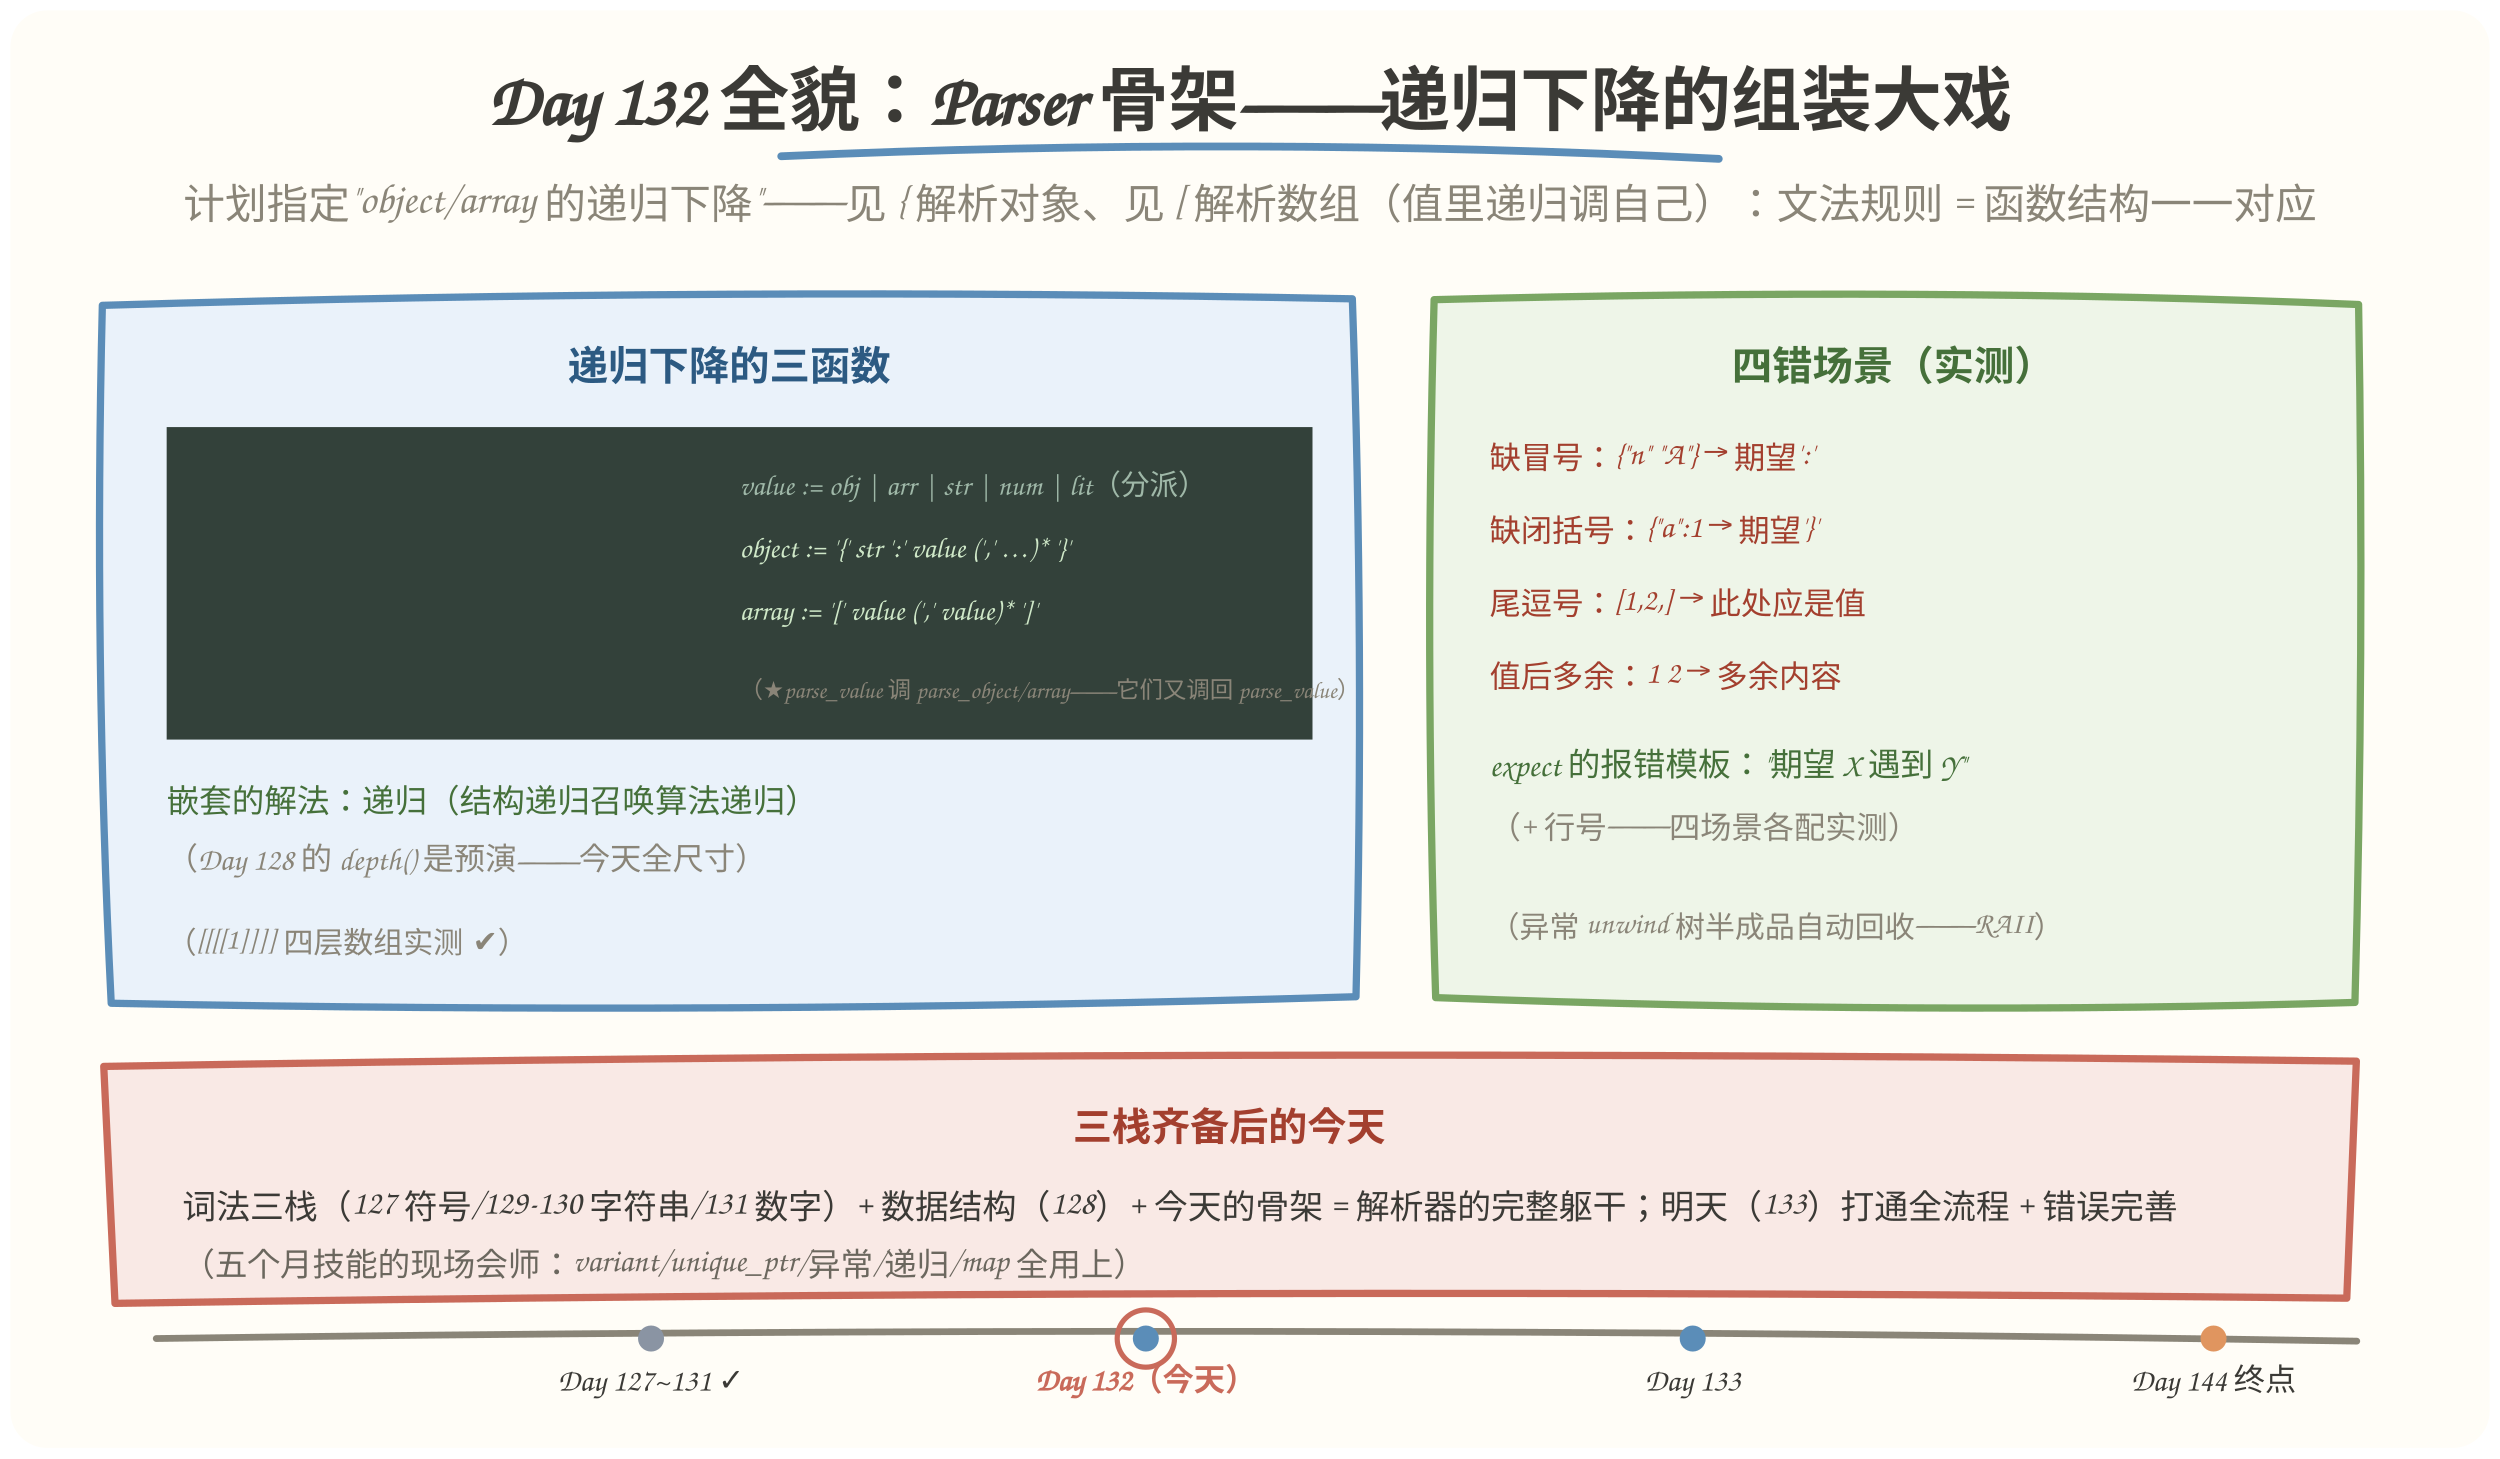
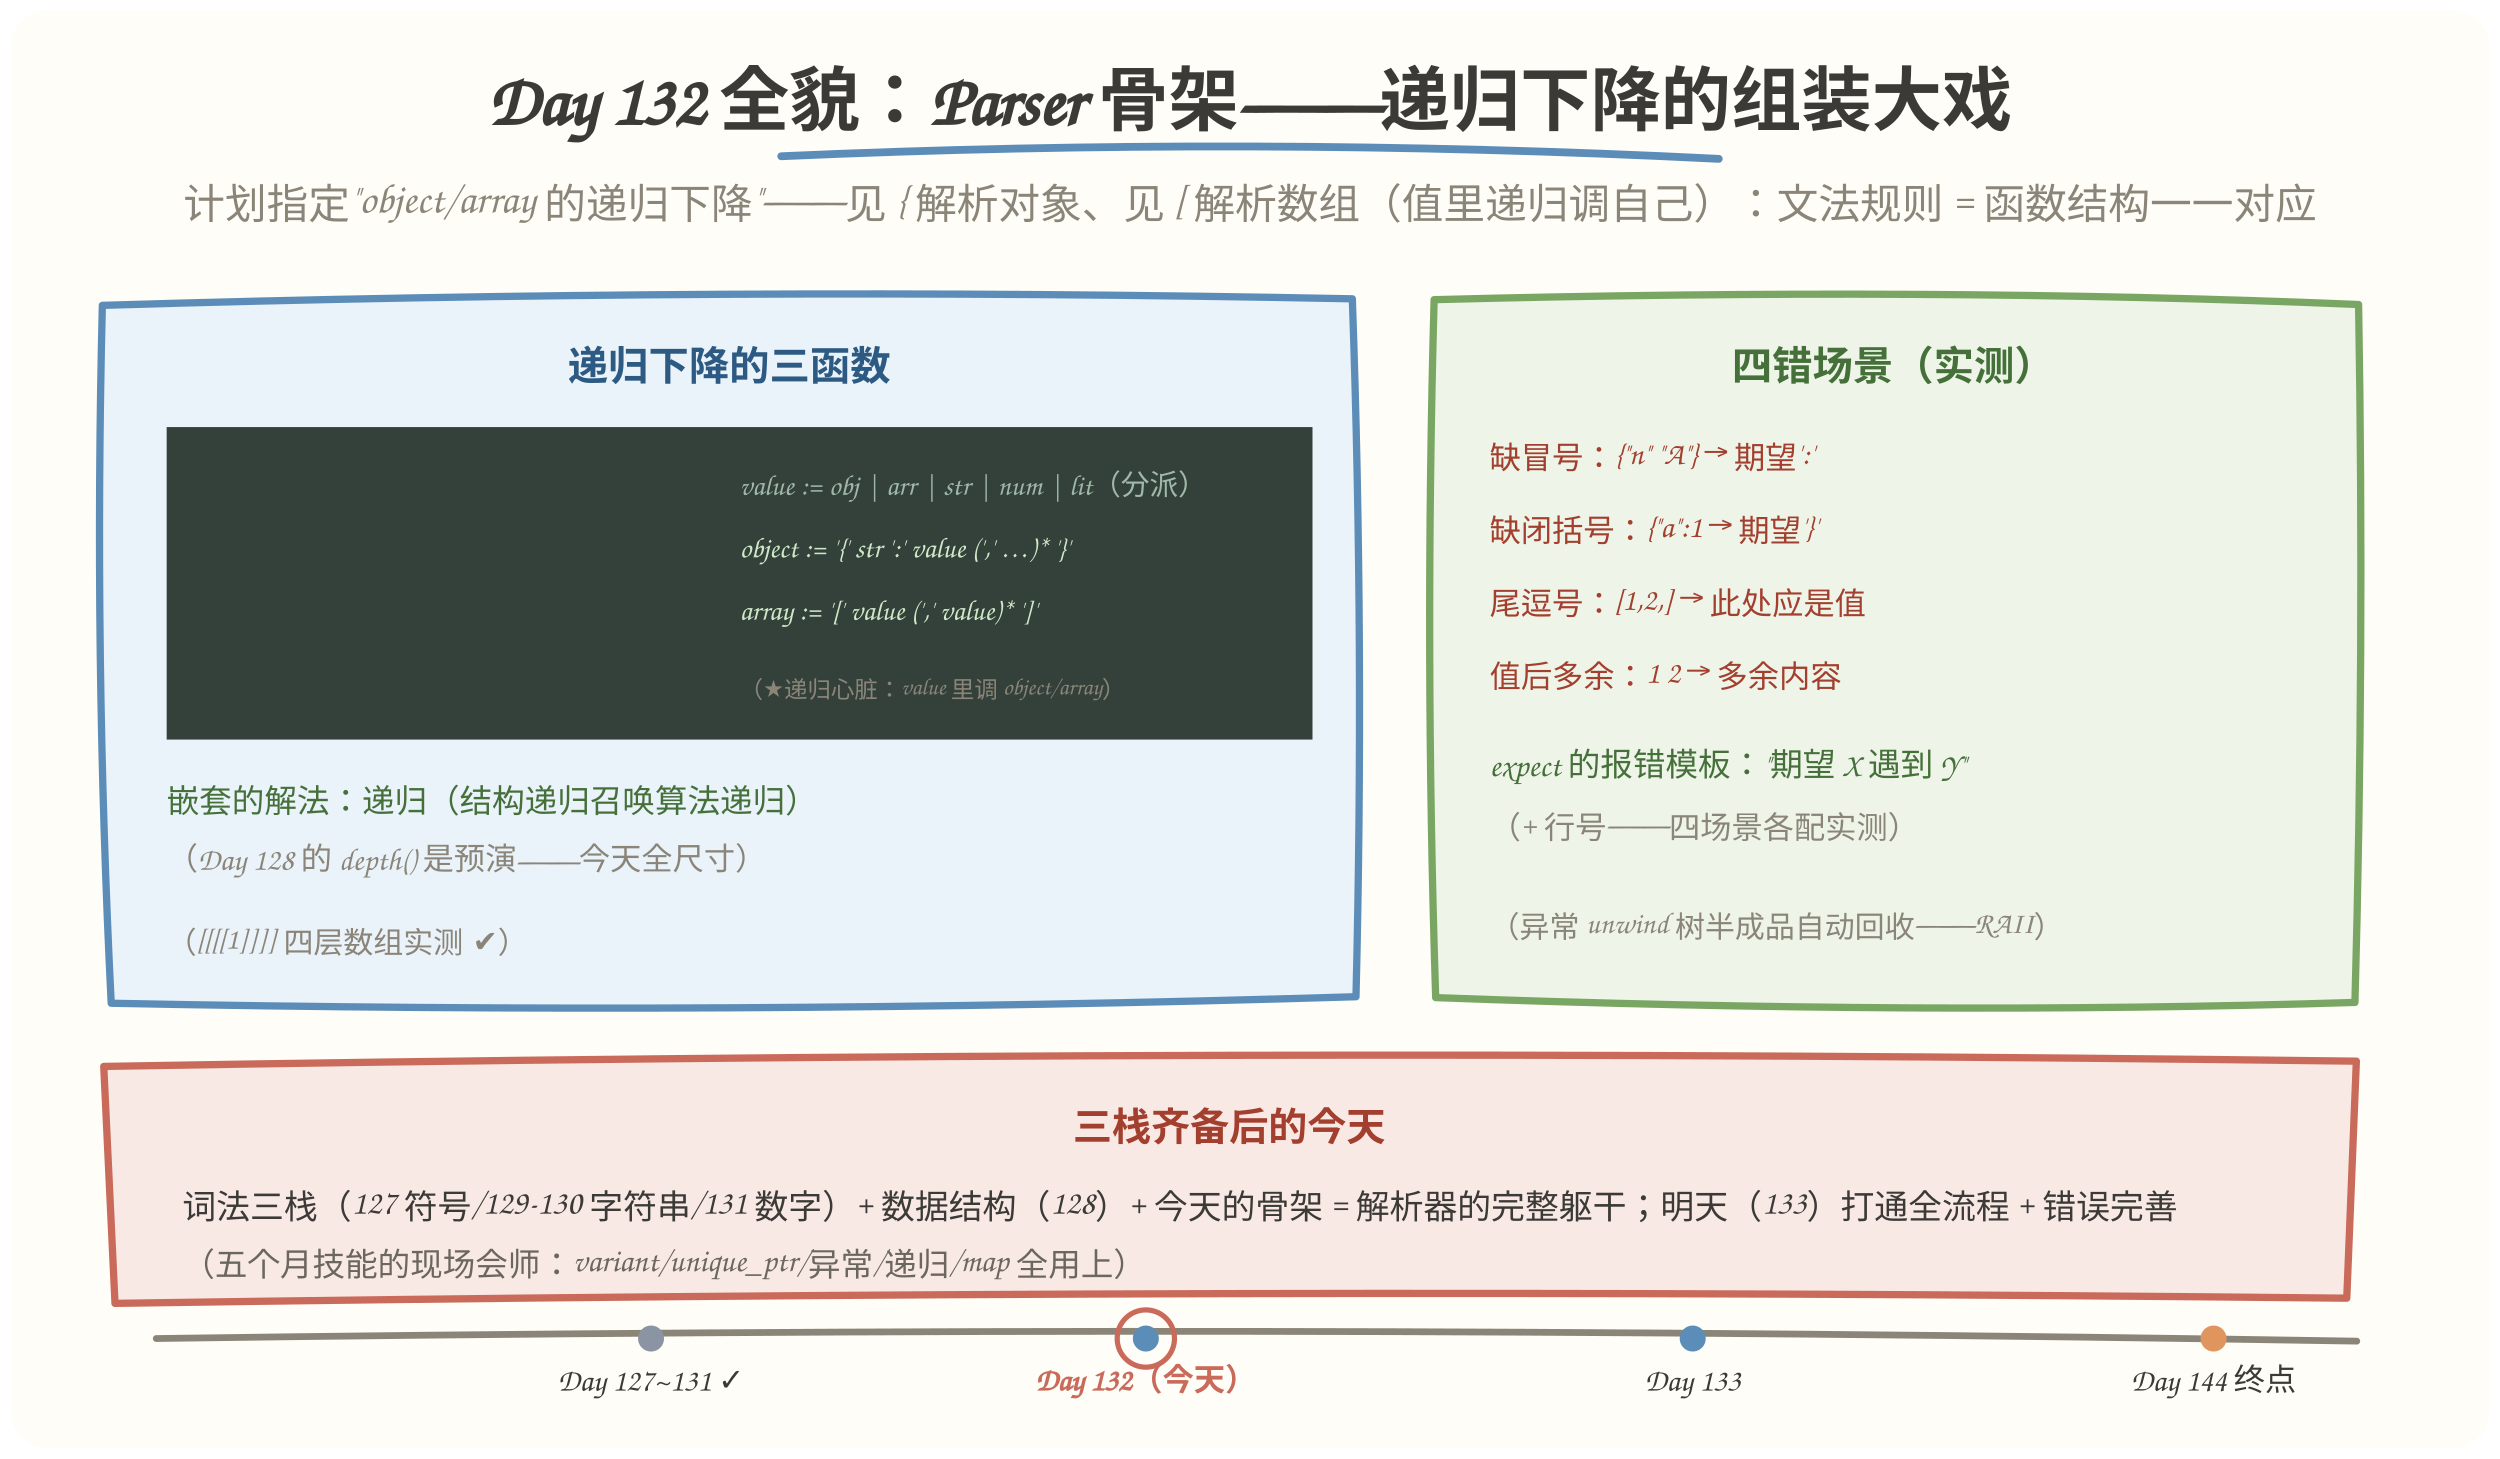
<svg xmlns="http://www.w3.org/2000/svg" viewBox="0 0 960 560" font-family="'Kaiti SC','KaiTi','Comic Sans MS',cursive">
  <rect x="4" y="4" width="952" height="552" rx="14" fill="#fffdf7" />
  <g stroke-linecap="round" stroke-linejoin="round">
    <text x="480" y="48" text-anchor="middle" font-size="27" font-weight="bold" fill="#3b3a36">Day 132 全貌：Parser 骨架——递归下降的组装大戏</text>
    <path d="M 300,60 Q 480,52 660,61" fill="none" stroke="#5b8db8" stroke-width="3" />
    <text x="480" y="84" text-anchor="middle" font-size="16" fill="#8a8578">计划指定"object/array 的递归下降"——见 { 解析对象、见 [ 解析数组（值里递归调自己）：文法规则 = 函数结构一一对应</text>
    <path d="M 40,116 Q 280,110 520,116 Q 524,250 520,384 Q 280,390 42,384 Q 36,250 40,116 Z" fill="#eaf2fa" stroke="#5b8db8" stroke-width="2.8" transform="rotate(-0.3 280 250)" />
    <text x="280" y="146" text-anchor="middle" font-size="15.5" font-weight="bold" fill="#2c5a82">递归下降的三函数</text>
    <rect x="64" y="164" width="440" height="120" fill="#33413a" />
    <text x="284" y="190" font-size="11" fill="#9fb8a8">value := obj | arr | str | num | lit（分派）</text>
    <text x="284" y="214" font-size="11" fill="#cfe8c8">object := '{' str ':' value (',' …)* '}'</text>
    <text x="284" y="238" font-size="11" fill="#cfe8c8">array := '[' value (',' value)* ']'</text>
-     <text x="284" y="268" font-size="9" fill="#8a8578">（★parse_value 调 parse_object/array——它们又调回 parse_value）</text>
+     <text x="284" y="268" font-size="9" fill="#8a8578">（★递归心脏：value 里调 object/array）</text>
    <text x="64" y="312" font-size="12.5" fill="#45703a">嵌套的解法：递归（结构递归召唤算法递归）</text>
    <text x="64" y="334" font-size="12" fill="#8a8578">（Day 128 的 depth() 是预演——今天全尺寸）</text>
    <text x="64" y="366" font-size="11.5" fill="#8a8578">（[[[[1]]]] 四层数组实测 ✔）</text>
    <path d="M 550,116 Q 740,110 905,116 Q 908,250 905,384 Q 740,390 552,384 Q 547,250 550,116 Z" fill="#eef5e8" stroke="#7aa663" stroke-width="2.8" transform="rotate(0.3 727 250)" />
    <text x="727" y="146" text-anchor="middle" font-size="15.5" font-weight="bold" fill="#45703a">四错场景（实测）</text>
    <text x="572" y="180" font-size="12" fill="#a33f2e">缺冒号：{"n" "A"} → 期望':'</text>
    <text x="572" y="208" font-size="12" fill="#a33f2e">缺闭括号：{"a":1 → 期望'}'</text>
    <text x="572" y="236" font-size="12" fill="#a33f2e">尾逗号：[1,2,] → 此处应是值</text>
    <text x="572" y="264" font-size="12" fill="#a33f2e">值后多余：1 2 → 多余内容</text>
    <text x="572" y="298" font-size="12.5" fill="#45703a">expect 的报错模板："期望 X 遇到 Y"</text>
    <text x="572" y="322" font-size="12" fill="#8a8578">（+ 行号——四场景各配实测）</text>
    <text x="572" y="360" font-size="11.5" fill="#8a8578">（异常 unwind 树半成品自动回收——RAII）</text>
    <path d="M 40,408 Q 470,402 905,409 L 901,500 Q 470,494 44,499 Z" fill="#f9e9e5" stroke="#c96a5a" stroke-width="2.8" transform="rotate(-0.2 472 454)" />
    <text x="472" y="438" text-anchor="middle" font-size="15" font-weight="bold" fill="#a33f2e">三栈齐备后的今天</text>
    <text x="70" y="468" font-size="13" fill="#3b3a36">词法三栈（127 符号/129-130 字符串/131 数字）+ 数据结构（128）+ 今天的骨架 = 解析器的完整躯干；明天（133）打通全流程 + 错误完善</text>
    <text x="70" y="490" font-size="12.5" fill="#6b675e">（五个月技能的现场会师：variant/unique_ptr/异常/递归/map 全用上）</text>
    <path d="M 60,514 Q 480,508 905 515" fill="none" stroke="#8a8578" stroke-width="2.6" />
    <circle cx="250" cy="514" r="5" fill="#8a94a3" />
    <text x="250" y="534" text-anchor="middle" font-size="12" fill="#3b3a36">Day 127~131 ✓</text>
    <circle cx="440" cy="514" r="11" fill="none" stroke="#c96a5a" stroke-width="2" />
    <circle cx="440" cy="514" r="5" fill="#5b8db8" />
    <text x="440" y="534" text-anchor="middle" font-size="12" font-weight="bold" fill="#c96a5a">Day 132（今天）</text>
    <circle cx="650" cy="514" r="5" fill="#5b8db8" />
    <text x="650" y="534" text-anchor="middle" font-size="12" fill="#3b3a36">Day 133</text>
    <circle cx="850" cy="514" r="5" fill="#e0955f" />
    <text x="850" y="534" text-anchor="middle" font-size="12" fill="#3b3a36">Day 144 终点</text>
  </g>
</svg>
